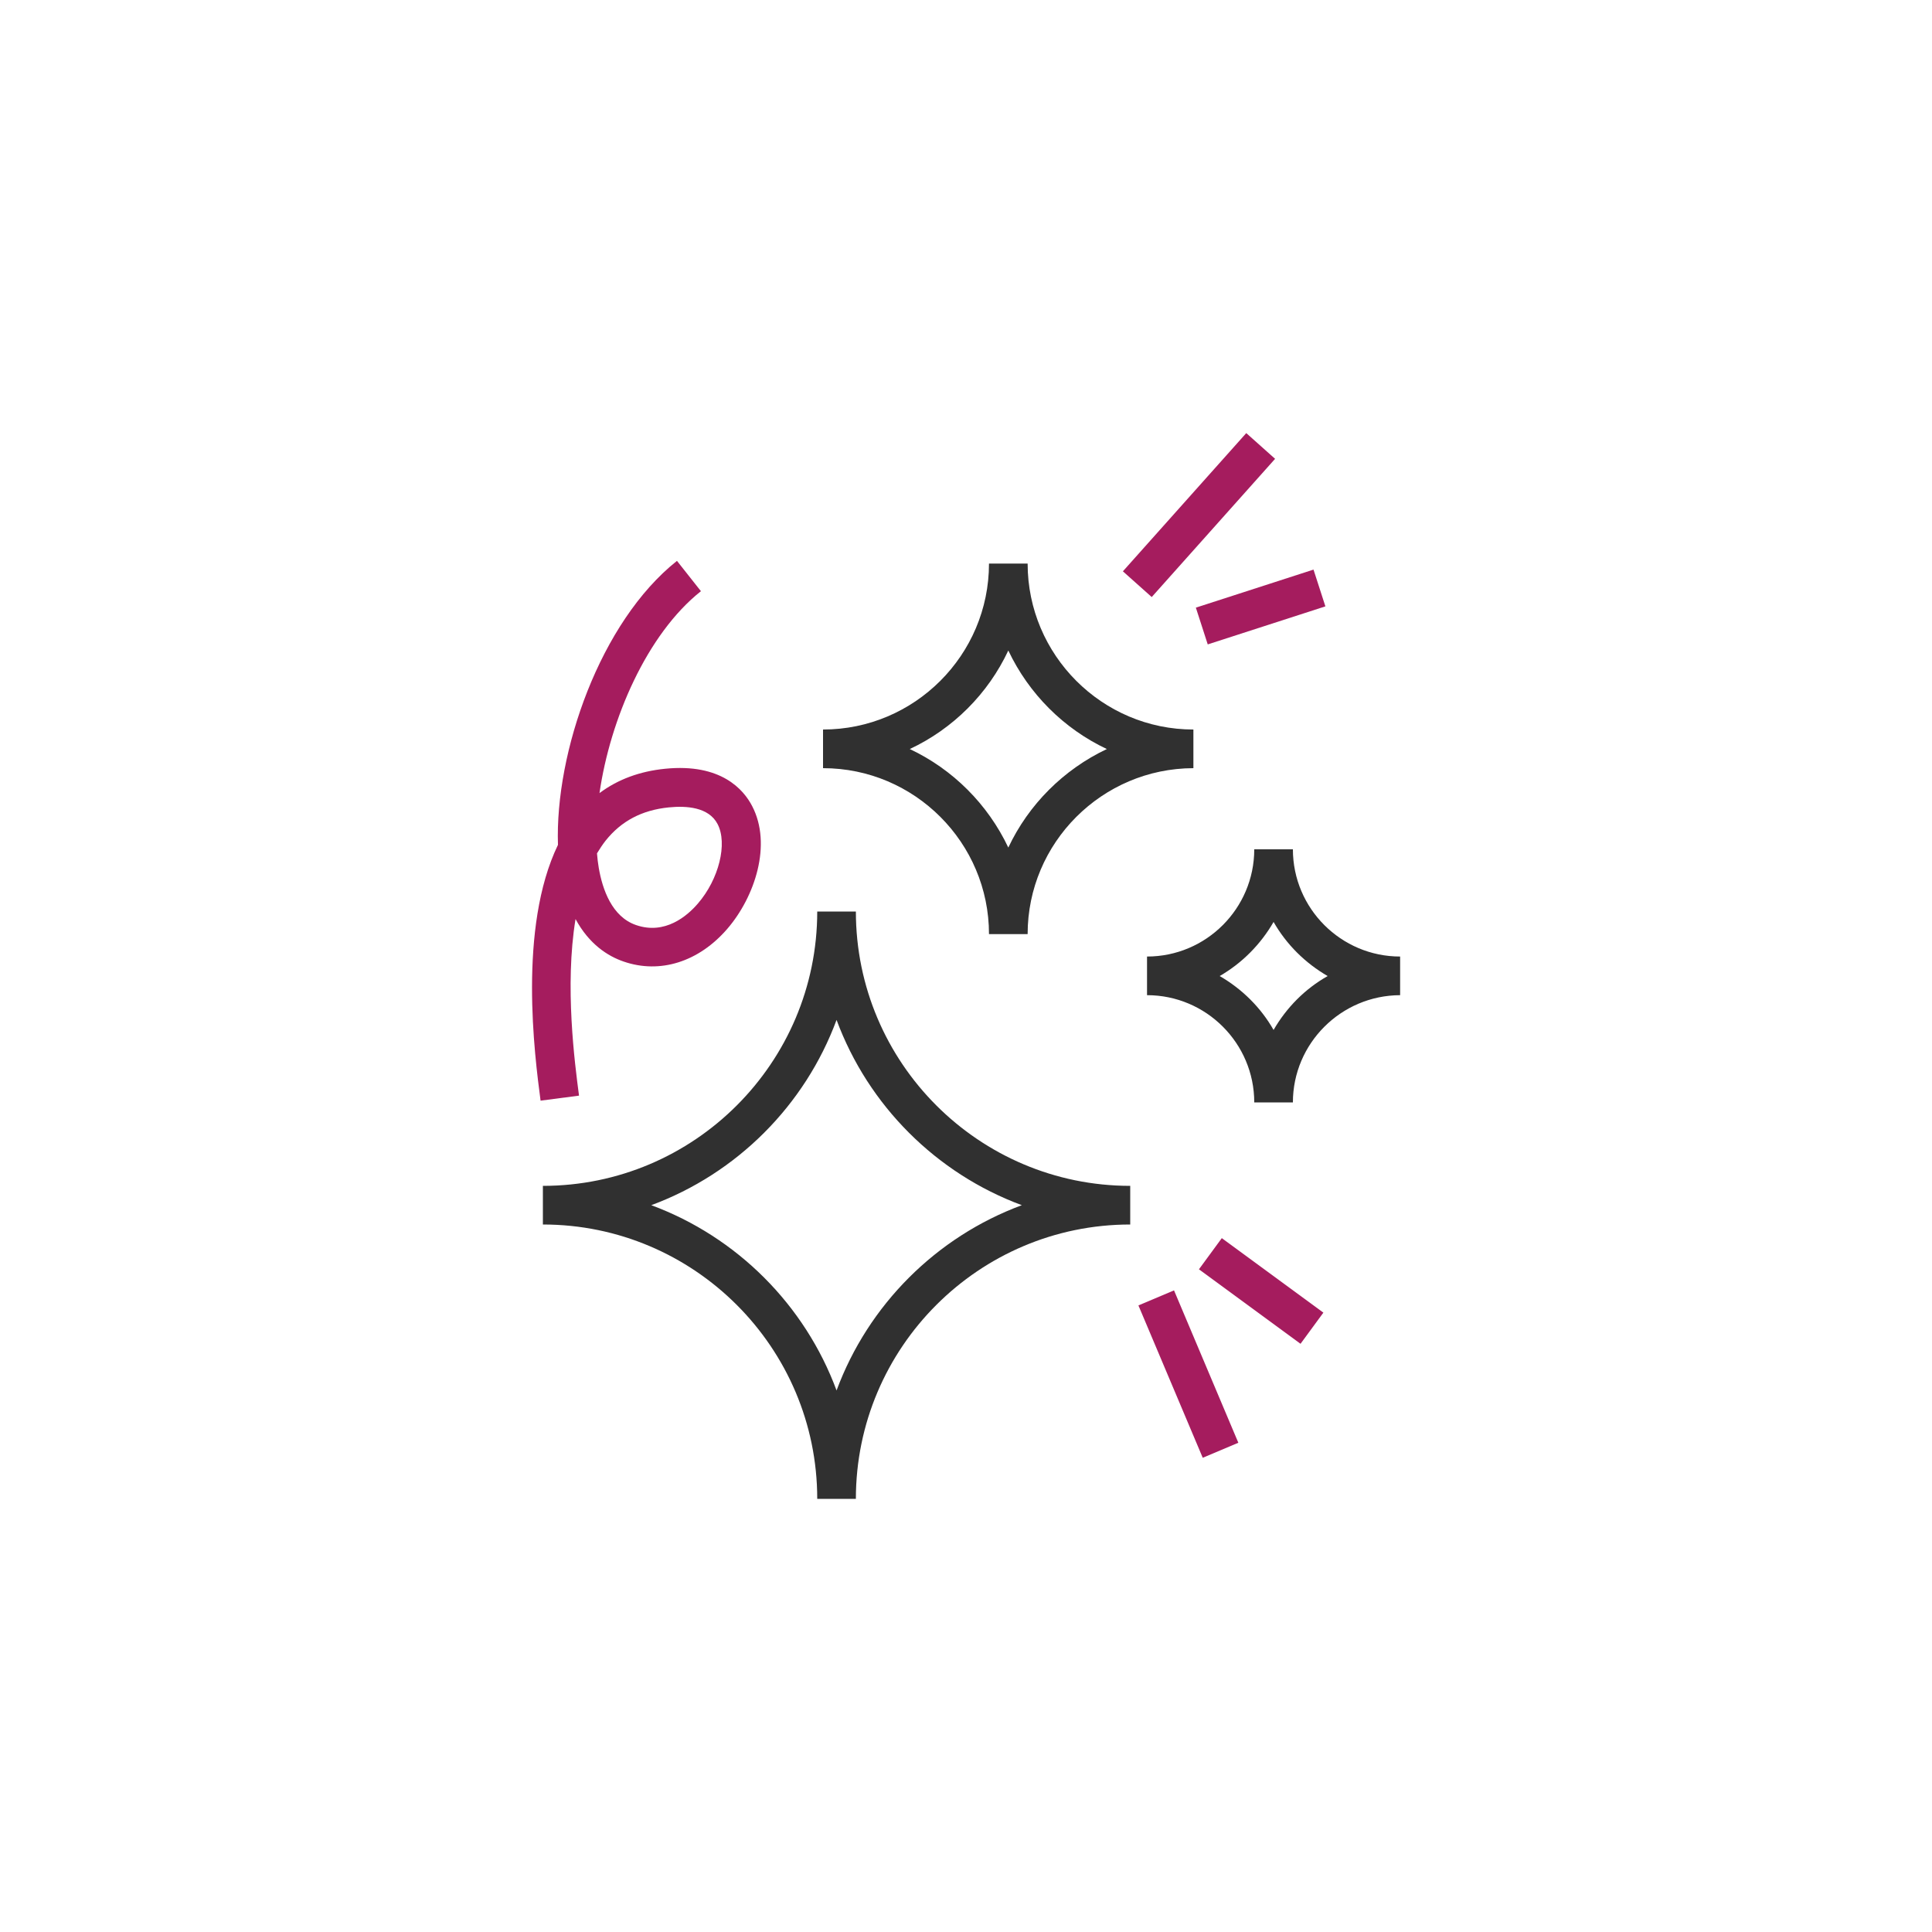
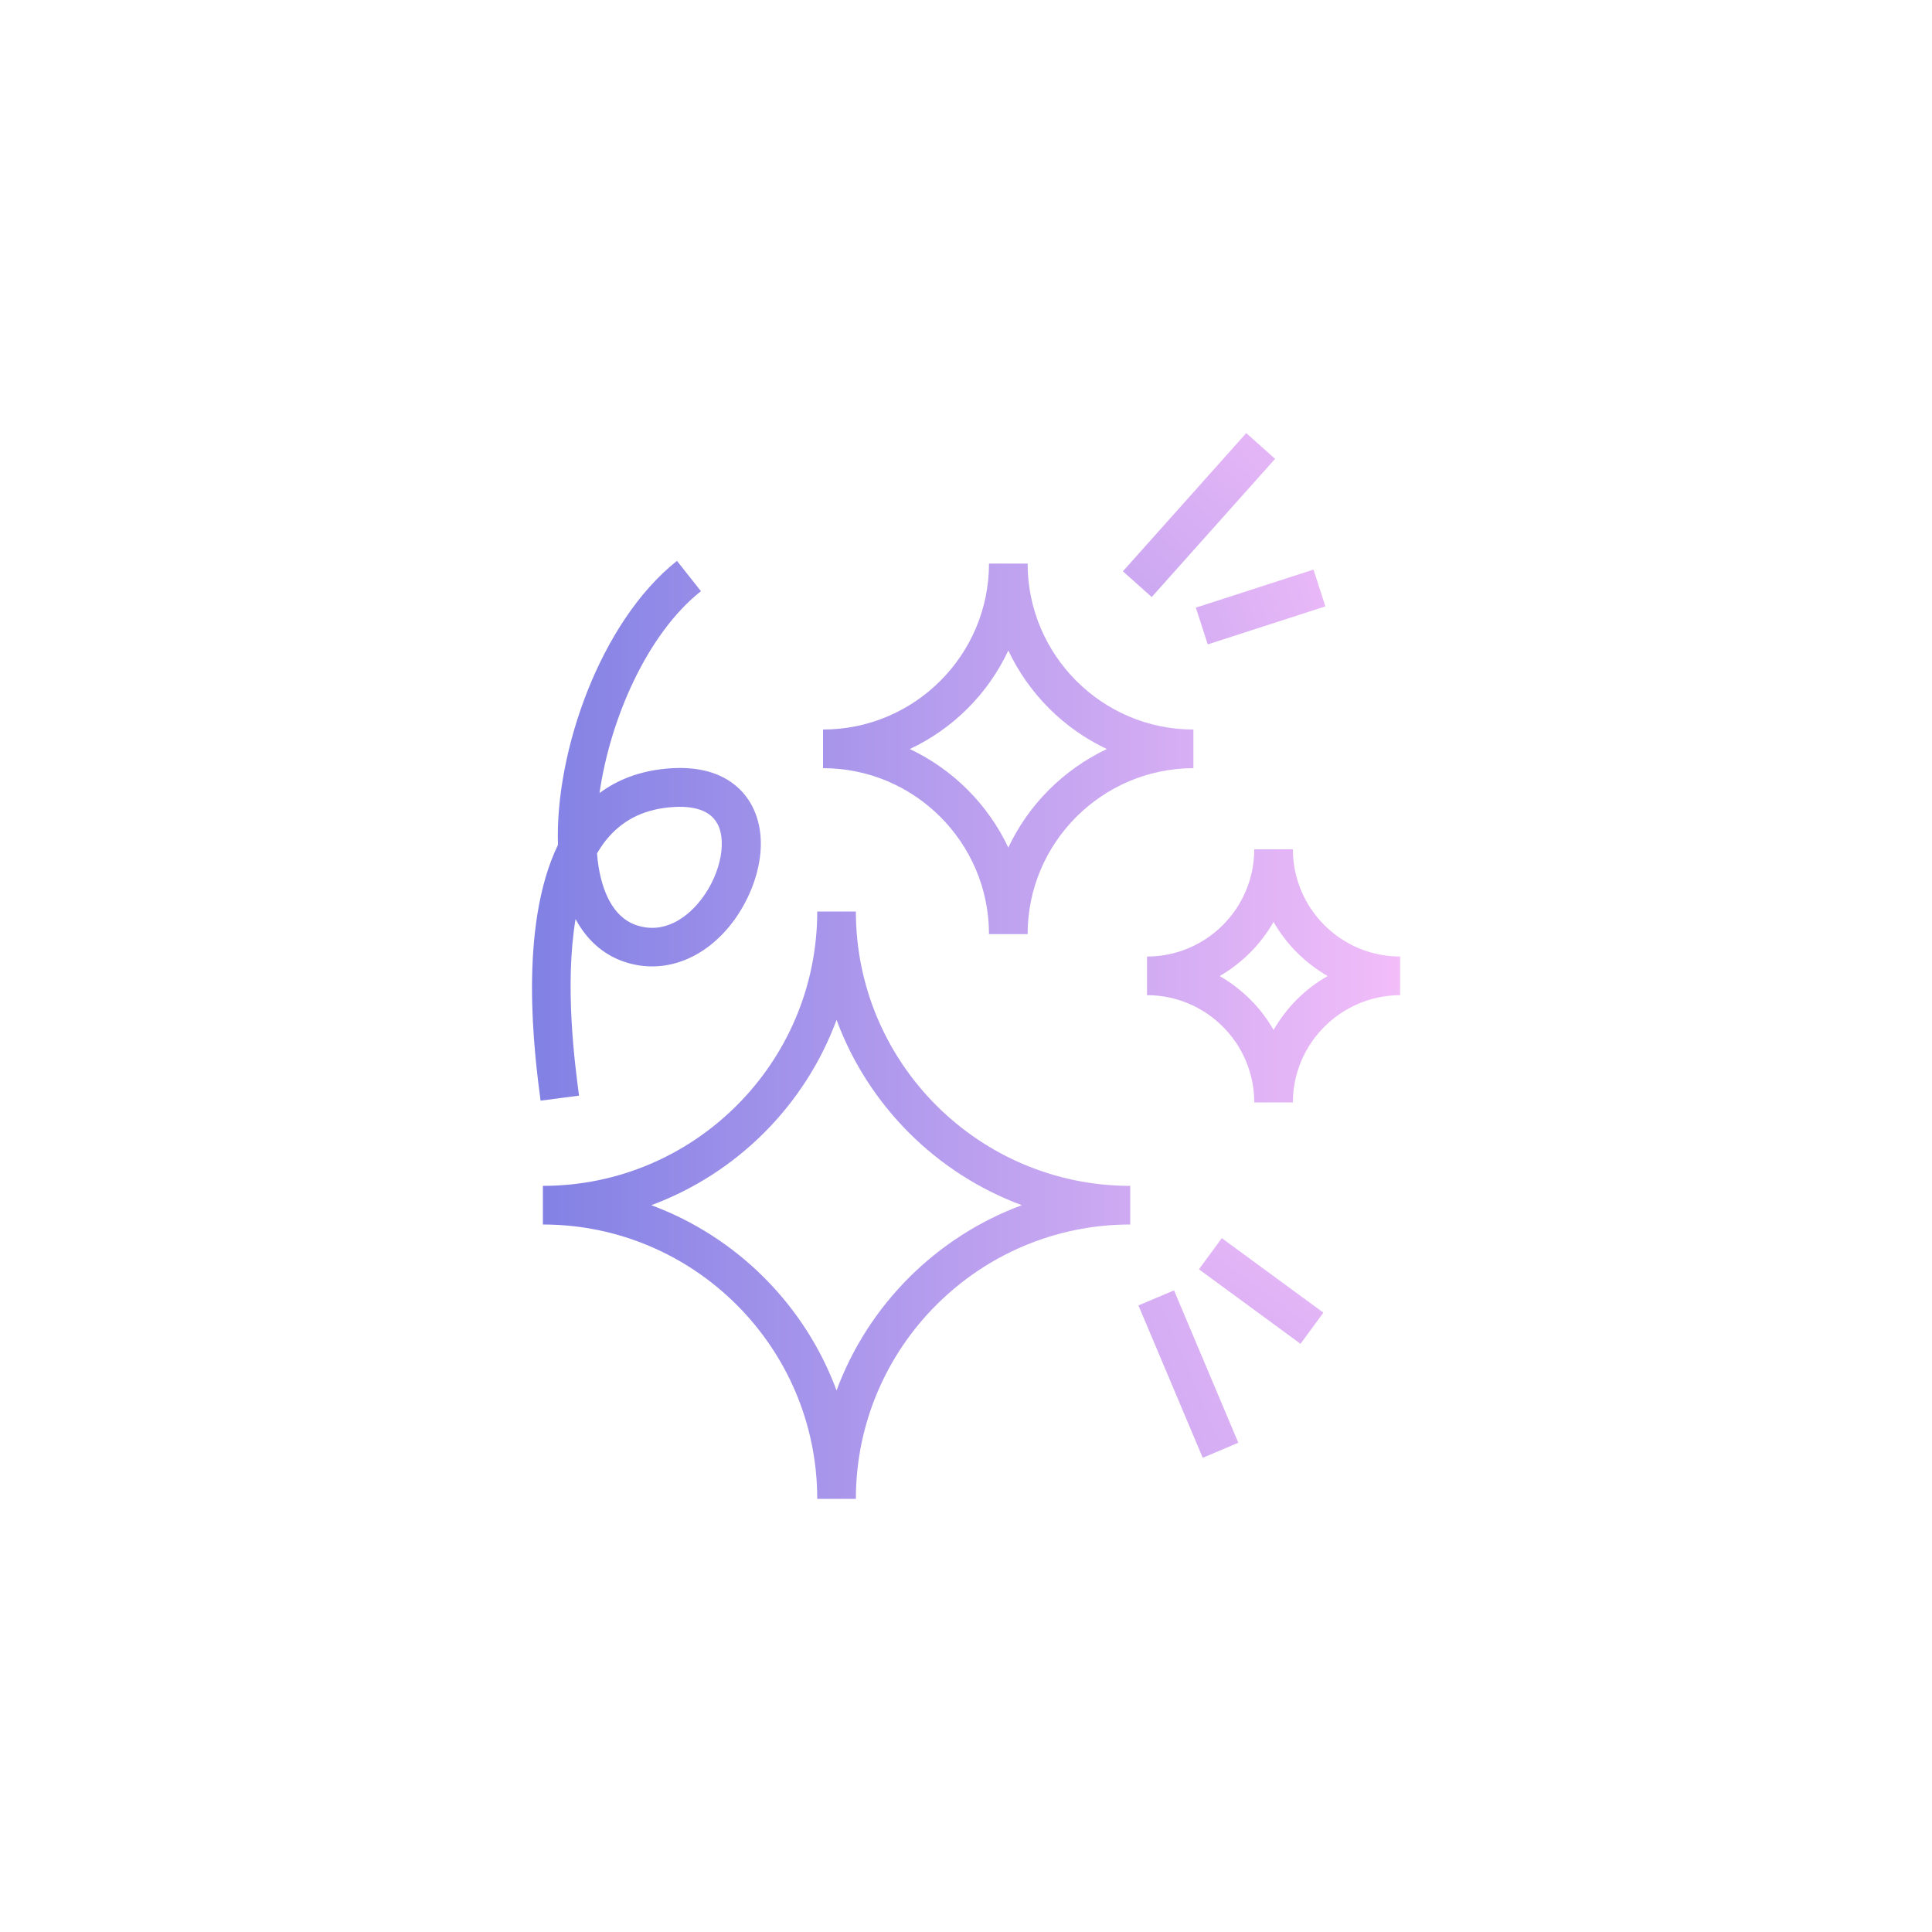
- <svg xmlns="http://www.w3.org/2000/svg" version="1.1" id="Layer_1" x="0px" y="0px" viewBox="0 0 100 100" style="enable-background:new 0 0 100 100;" xml:space="preserve">
-   <defs id="defs47" />
+ <svg xmlns="http://www.w3.org/2000/svg" xmlns:xlink="http://www.w3.org/1999/xlink" version="1.1" id="Layer_1" x="0px" y="0px" viewBox="0 0 100 100" style="enable-background:new 0 0 100 100;" xml:space="preserve">
+   <defs id="defs47">
+     <linearGradient id="linearGradient5780">
+       <stop style="stop-color:#8181e4;stop-opacity:1;" offset="0" id="stop5776" />
+       <stop style="stop-color:#f2bdf9;stop-opacity:1;" offset="1" id="stop5778" />
+     </linearGradient>
+     <linearGradient xlink:href="#linearGradient5780" id="linearGradient5782" x1="27.537" y1="49.999" x2="72.47" y2="49.999" gradientUnits="userSpaceOnUse" />
+   </defs>
  <style type="text/css" id="style2">
	.st0{fill:#610526;}
	.st1{fill:#7A0A37;}
	.st2{fill:#FFA9A9;}
</style>
  <g id="g42">
-     <g id="g8" style="fill:#303030;fill-opacity:1">
-       <g id="g6" style="fill:#303030;fill-opacity:1">
-         <path class="st1" d="M44.3,77.58h-2c0-7.83-6.37-14.2-14.2-14.2v-2c7.83,0,14.2-6.37,14.2-14.2h2c0,7.83,6.37,14.2,14.2,14.2v2     C50.67,63.38,44.3,69.75,44.3,77.58z M33.71,62.38c4.43,1.64,7.95,5.16,9.59,9.59c1.64-4.43,5.16-7.95,9.59-9.59     c-4.43-1.64-7.95-5.16-9.59-9.59C41.66,57.22,38.14,60.74,33.71,62.38z" id="path4" style="fill:#303030;fill-opacity:1" />
+     <g id="g36" style="fill:#8181e4;fill-opacity:1">
+ 		
+ 			
+ 	</g>
+     <g id="g5388" style="fill-opacity:1;fill:url(#linearGradient5782)">
+       <g id="g8" style="fill:url(#linearGradient5782);fill-opacity:1">
+         <g id="g6" style="fill:url(#linearGradient5782);fill-opacity:1">
+           <path class="st1" d="M44.3,77.58h-2c0-7.83-6.37-14.2-14.2-14.2v-2c7.83,0,14.2-6.37,14.2-14.2h2c0,7.83,6.37,14.2,14.2,14.2v2     C50.67,63.38,44.3,69.75,44.3,77.58z M33.71,62.38c4.43,1.64,7.95,5.16,9.59,9.59c1.64-4.43,5.16-7.95,9.59-9.59     c-4.43-1.64-7.95-5.16-9.59-9.59C41.66,57.22,38.14,60.74,33.71,62.38z" id="path4" style="fill:url(#linearGradient5782);fill-opacity:1" />
+         </g>
      </g>
-     </g>
-     <g id="g14" style="fill:#303030;fill-opacity:1">
-       <g id="g12" style="fill:#303030;fill-opacity:1">
-         <path class="st1" d="M53.19,48.35h-2c0-4.73-3.85-8.59-8.59-8.59v-2c4.73,0,8.59-3.85,8.59-8.59h2c0,4.73,3.85,8.59,8.58,8.59v2     C57.04,39.77,53.19,43.62,53.19,48.35z M47.09,38.77c2.23,1.05,4.04,2.86,5.1,5.1c1.05-2.23,2.86-4.04,5.1-5.1     c-2.23-1.05-4.04-2.86-5.1-5.1C51.14,35.91,49.33,37.72,47.09,38.77z" id="path10" style="fill:#303030;fill-opacity:1" />
+       <g id="g14" style="fill:url(#linearGradient5782);fill-opacity:1">
+         <g id="g12" style="fill:url(#linearGradient5782);fill-opacity:1">
+           <path class="st1" d="M53.19,48.35h-2c0-4.73-3.85-8.59-8.59-8.59v-2c4.73,0,8.59-3.85,8.59-8.59h2c0,4.73,3.85,8.59,8.58,8.59v2     C57.04,39.77,53.19,43.62,53.19,48.35z M47.09,38.77c2.23,1.05,4.04,2.86,5.1,5.1c1.05-2.23,2.86-4.04,5.1-5.1     c-2.23-1.05-4.04-2.86-5.1-5.1C51.14,35.91,49.33,37.72,47.09,38.77z" id="path10" style="fill:url(#linearGradient5782);fill-opacity:1" />
+         </g>
      </g>
-     </g>
-     <g id="g20" style="fill:#a51c5e;fill-opacity:1">
-       <g id="g18" style="fill:#303030;fill-opacity:1">
-         <path class="st1" d="M66.92,57.06h-2c0-3.06-2.49-5.55-5.55-5.55v-2c3.06,0,5.55-2.49,5.55-5.55h2c0,3.06,2.49,5.55,5.55,5.55v2     C69.41,51.52,66.92,54.01,66.92,57.06z M63.13,50.52c1.16,0.67,2.13,1.63,2.79,2.79c0.67-1.16,1.63-2.13,2.8-2.79     c-1.16-0.67-2.13-1.63-2.8-2.8C65.25,48.88,64.29,49.85,63.13,50.52z" id="path16" style="fill:#303030;fill-opacity:1" />
+       <g id="g20" style="fill:url(#linearGradient5782);fill-opacity:1">
+         <g id="g18" style="fill:url(#linearGradient5782);fill-opacity:1">
+           <path class="st1" d="M66.92,57.06h-2c0-3.06-2.49-5.55-5.55-5.55v-2c3.06,0,5.55-2.49,5.55-5.55h2c0,3.06,2.49,5.55,5.55,5.55v2     C69.41,51.52,66.92,54.01,66.92,57.06z M63.13,50.52c1.16,0.67,2.13,1.63,2.79,2.79c0.67-1.16,1.63-2.13,2.8-2.79     c-1.16-0.67-2.13-1.63-2.8-2.8C65.25,48.88,64.29,49.85,63.13,50.52z" id="path16" style="fill:url(#linearGradient5782);fill-opacity:1" />
+         </g>
      </g>
-     </g>
-     <g id="g24" style="fill:#a51c5e;fill-opacity:1">
-       <path class="st2" d="M27.98,56.97c-0.31-2.35-1.17-8.96,0.9-13.24c-0.16-4.79,2.18-11.54,6.16-14.7l1.24,1.57    c-2.8,2.22-4.7,6.63-5.25,10.45c0.95-0.71,2.09-1.13,3.4-1.26c2.89-0.29,4.06,1.08,4.5,1.93c1.04,1.99,0.14,4.7-1.28,6.35    c-1.48,1.72-3.49,2.35-5.37,1.7c-0.82-0.28-1.79-0.9-2.49-2.2c-0.57,3.45-0.04,7.47,0.18,9.14L27.98,56.97z M30.9,44.17    c0.02,0.26,0.05,0.5,0.09,0.74c0.19,1.12,0.68,2.54,1.93,2.97c1.5,0.52,2.65-0.47,3.2-1.11c1.09-1.26,1.55-3.11,1.02-4.12    c-0.46-0.88-1.62-0.95-2.52-0.86c-1.4,0.14-2.47,0.71-3.28,1.73C31.19,43.71,31.04,43.94,30.9,44.17z" id="path22" style="fill:#a51c5e;fill-opacity:1" />
-     </g>
-     <g id="g28" style="fill:#a51c5e;fill-opacity:1">
-       <rect x="57.27" y="25.66" transform="matrix(0.6659 -0.746 0.746 0.6659 0.8422 55.2078)" class="st2" width="9.59" height="2" id="rect26" style="fill:#a51c5e;fill-opacity:1" />
-     </g>
-     <g id="g32" style="fill:#a51c5e;fill-opacity:1">
-       <rect x="62.05" y="30.42" transform="matrix(0.9515 -0.3076 0.3076 0.9515 -6.5005 21.5933)" class="st2" width="6.4" height="2" id="rect30" style="fill:#a51c5e;fill-opacity:1" />
-     </g>
-     <g id="g36" style="fill:#8181e4;fill-opacity:1">
-       <rect x="60.51" y="66.84" transform="matrix(0.9213 -0.3889 0.3889 0.9213 -22.8174 29.5208)" class="st2" width="2" height="8.56" id="rect34" style="fill:#a51c5e;fill-opacity:1" />
-     </g>
-     <g id="g40" style="fill:#a51c5e;fill-opacity:1">
-       <rect x="64.28" y="63.56" transform="matrix(0.5914 -0.8064 0.8064 0.5914 -27.2125 79.9445)" class="st2" width="2" height="6.52" id="rect38" style="fill:#a51c5e;fill-opacity:1" />
+       <g id="g24" style="fill:url(#linearGradient5782);fill-opacity:1">
+         <path class="st2" d="M27.98,56.97c-0.31-2.35-1.17-8.96,0.9-13.24c-0.16-4.79,2.18-11.54,6.16-14.7l1.24,1.57    c-2.8,2.22-4.7,6.63-5.25,10.45c0.95-0.71,2.09-1.13,3.4-1.26c2.89-0.29,4.06,1.08,4.5,1.93c1.04,1.99,0.14,4.7-1.28,6.35    c-1.48,1.72-3.49,2.35-5.37,1.7c-0.82-0.28-1.79-0.9-2.49-2.2c-0.57,3.45-0.04,7.47,0.18,9.14L27.98,56.97z M30.9,44.17    c0.02,0.26,0.05,0.5,0.09,0.74c0.19,1.12,0.68,2.54,1.93,2.97c1.5,0.52,2.65-0.47,3.2-1.11c1.09-1.26,1.55-3.11,1.02-4.12    c-0.46-0.88-1.62-0.95-2.52-0.86c-1.4,0.14-2.47,0.71-3.28,1.73C31.19,43.71,31.04,43.94,30.9,44.17z" id="path22" style="fill:url(#linearGradient5782);fill-opacity:1" />
+       </g>
+       <g id="g28" style="fill:url(#linearGradient5782);fill-opacity:1">
+         <rect x="57.27" y="25.66" transform="matrix(0.6659 -0.746 0.746 0.6659 0.8422 55.2078)" class="st2" width="9.59" height="2" id="rect26" style="fill:url(#linearGradient5782);fill-opacity:1" />
+       </g>
+       <g id="g32" style="fill:url(#linearGradient5782);fill-opacity:1">
+         <rect x="62.05" y="30.42" transform="matrix(0.9515 -0.3076 0.3076 0.9515 -6.5005 21.5933)" class="st2" width="6.4" height="2" id="rect30" style="fill:url(#linearGradient5782);fill-opacity:1" />
+       </g>
+       <rect x="60.51" y="66.84" transform="matrix(0.9213,-0.3889,0.3889,0.9213,-22.8174,29.5208)" class="st2" width="2" height="8.56" id="rect34" style="enable-background:new 0 0 100 100;fill:url(#linearGradient5782);fill-opacity:1" />
+       <g id="g40" style="fill:url(#linearGradient5782);fill-opacity:1">
+         <rect x="64.28" y="63.56" transform="matrix(0.5914 -0.8064 0.8064 0.5914 -27.2125 79.9445)" class="st2" width="2" height="6.52" id="rect38" style="fill:url(#linearGradient5782);fill-opacity:1" />
+       </g>
    </g>
  </g>
</svg>
